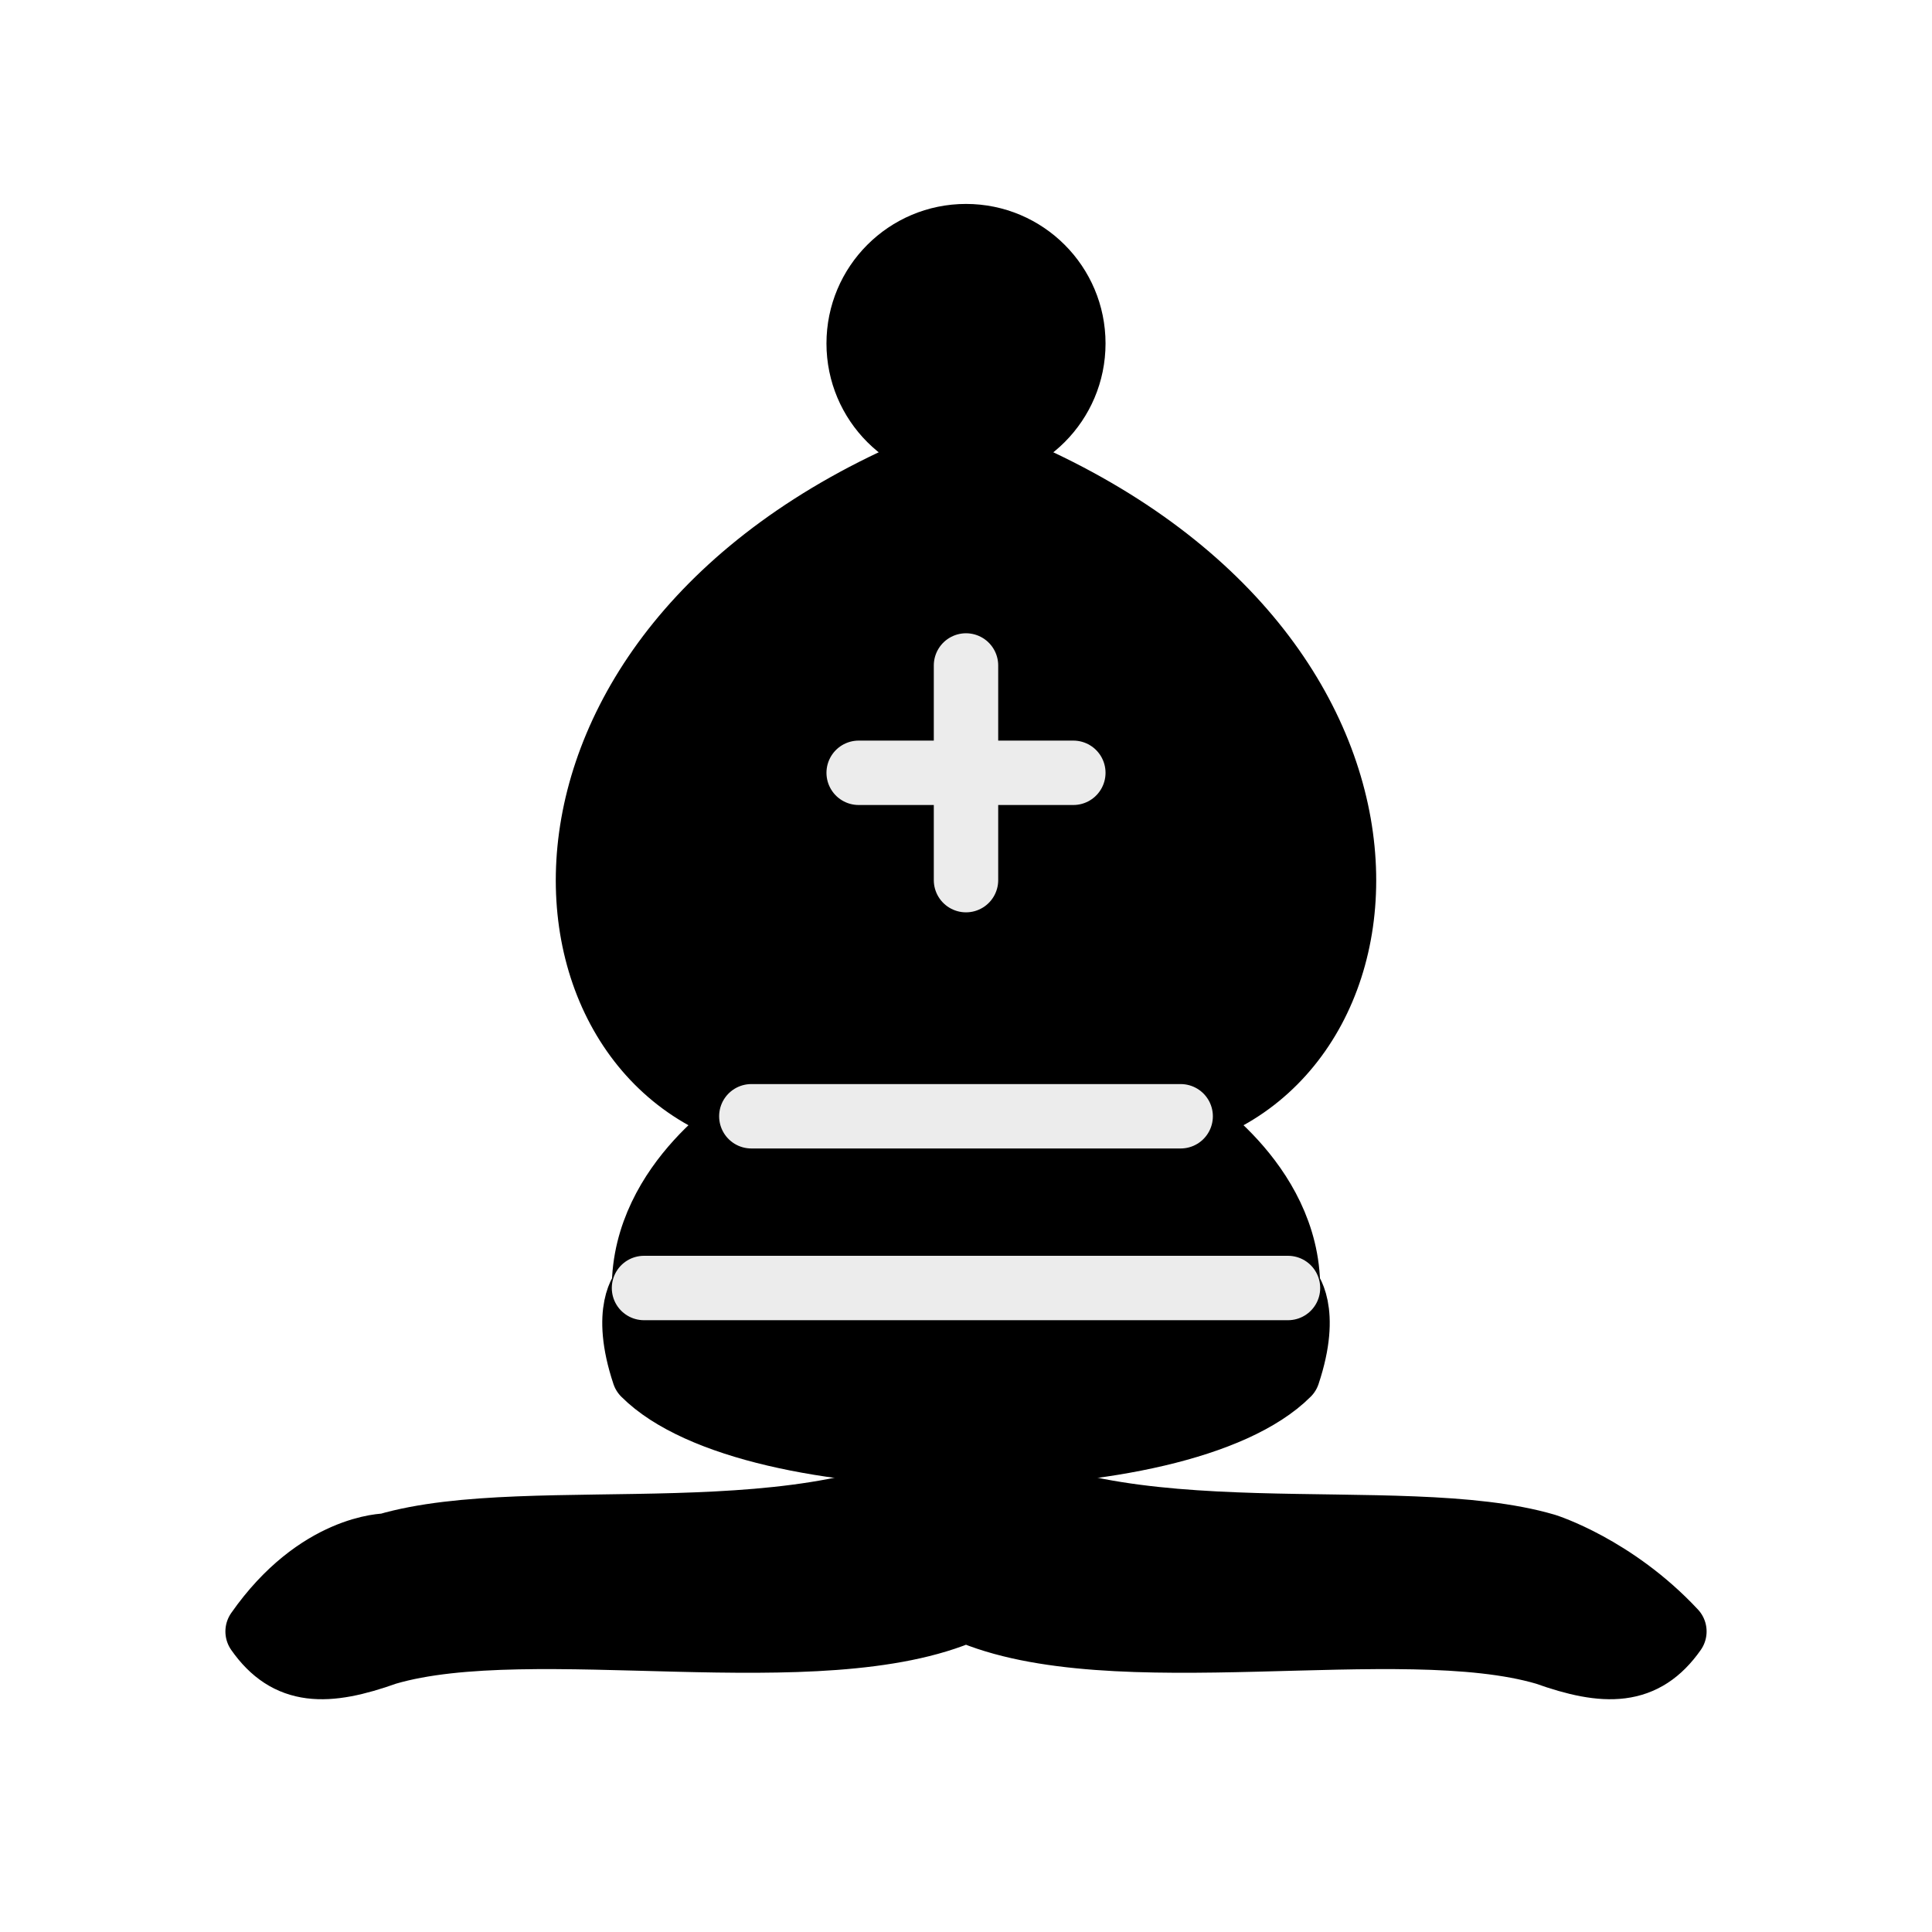
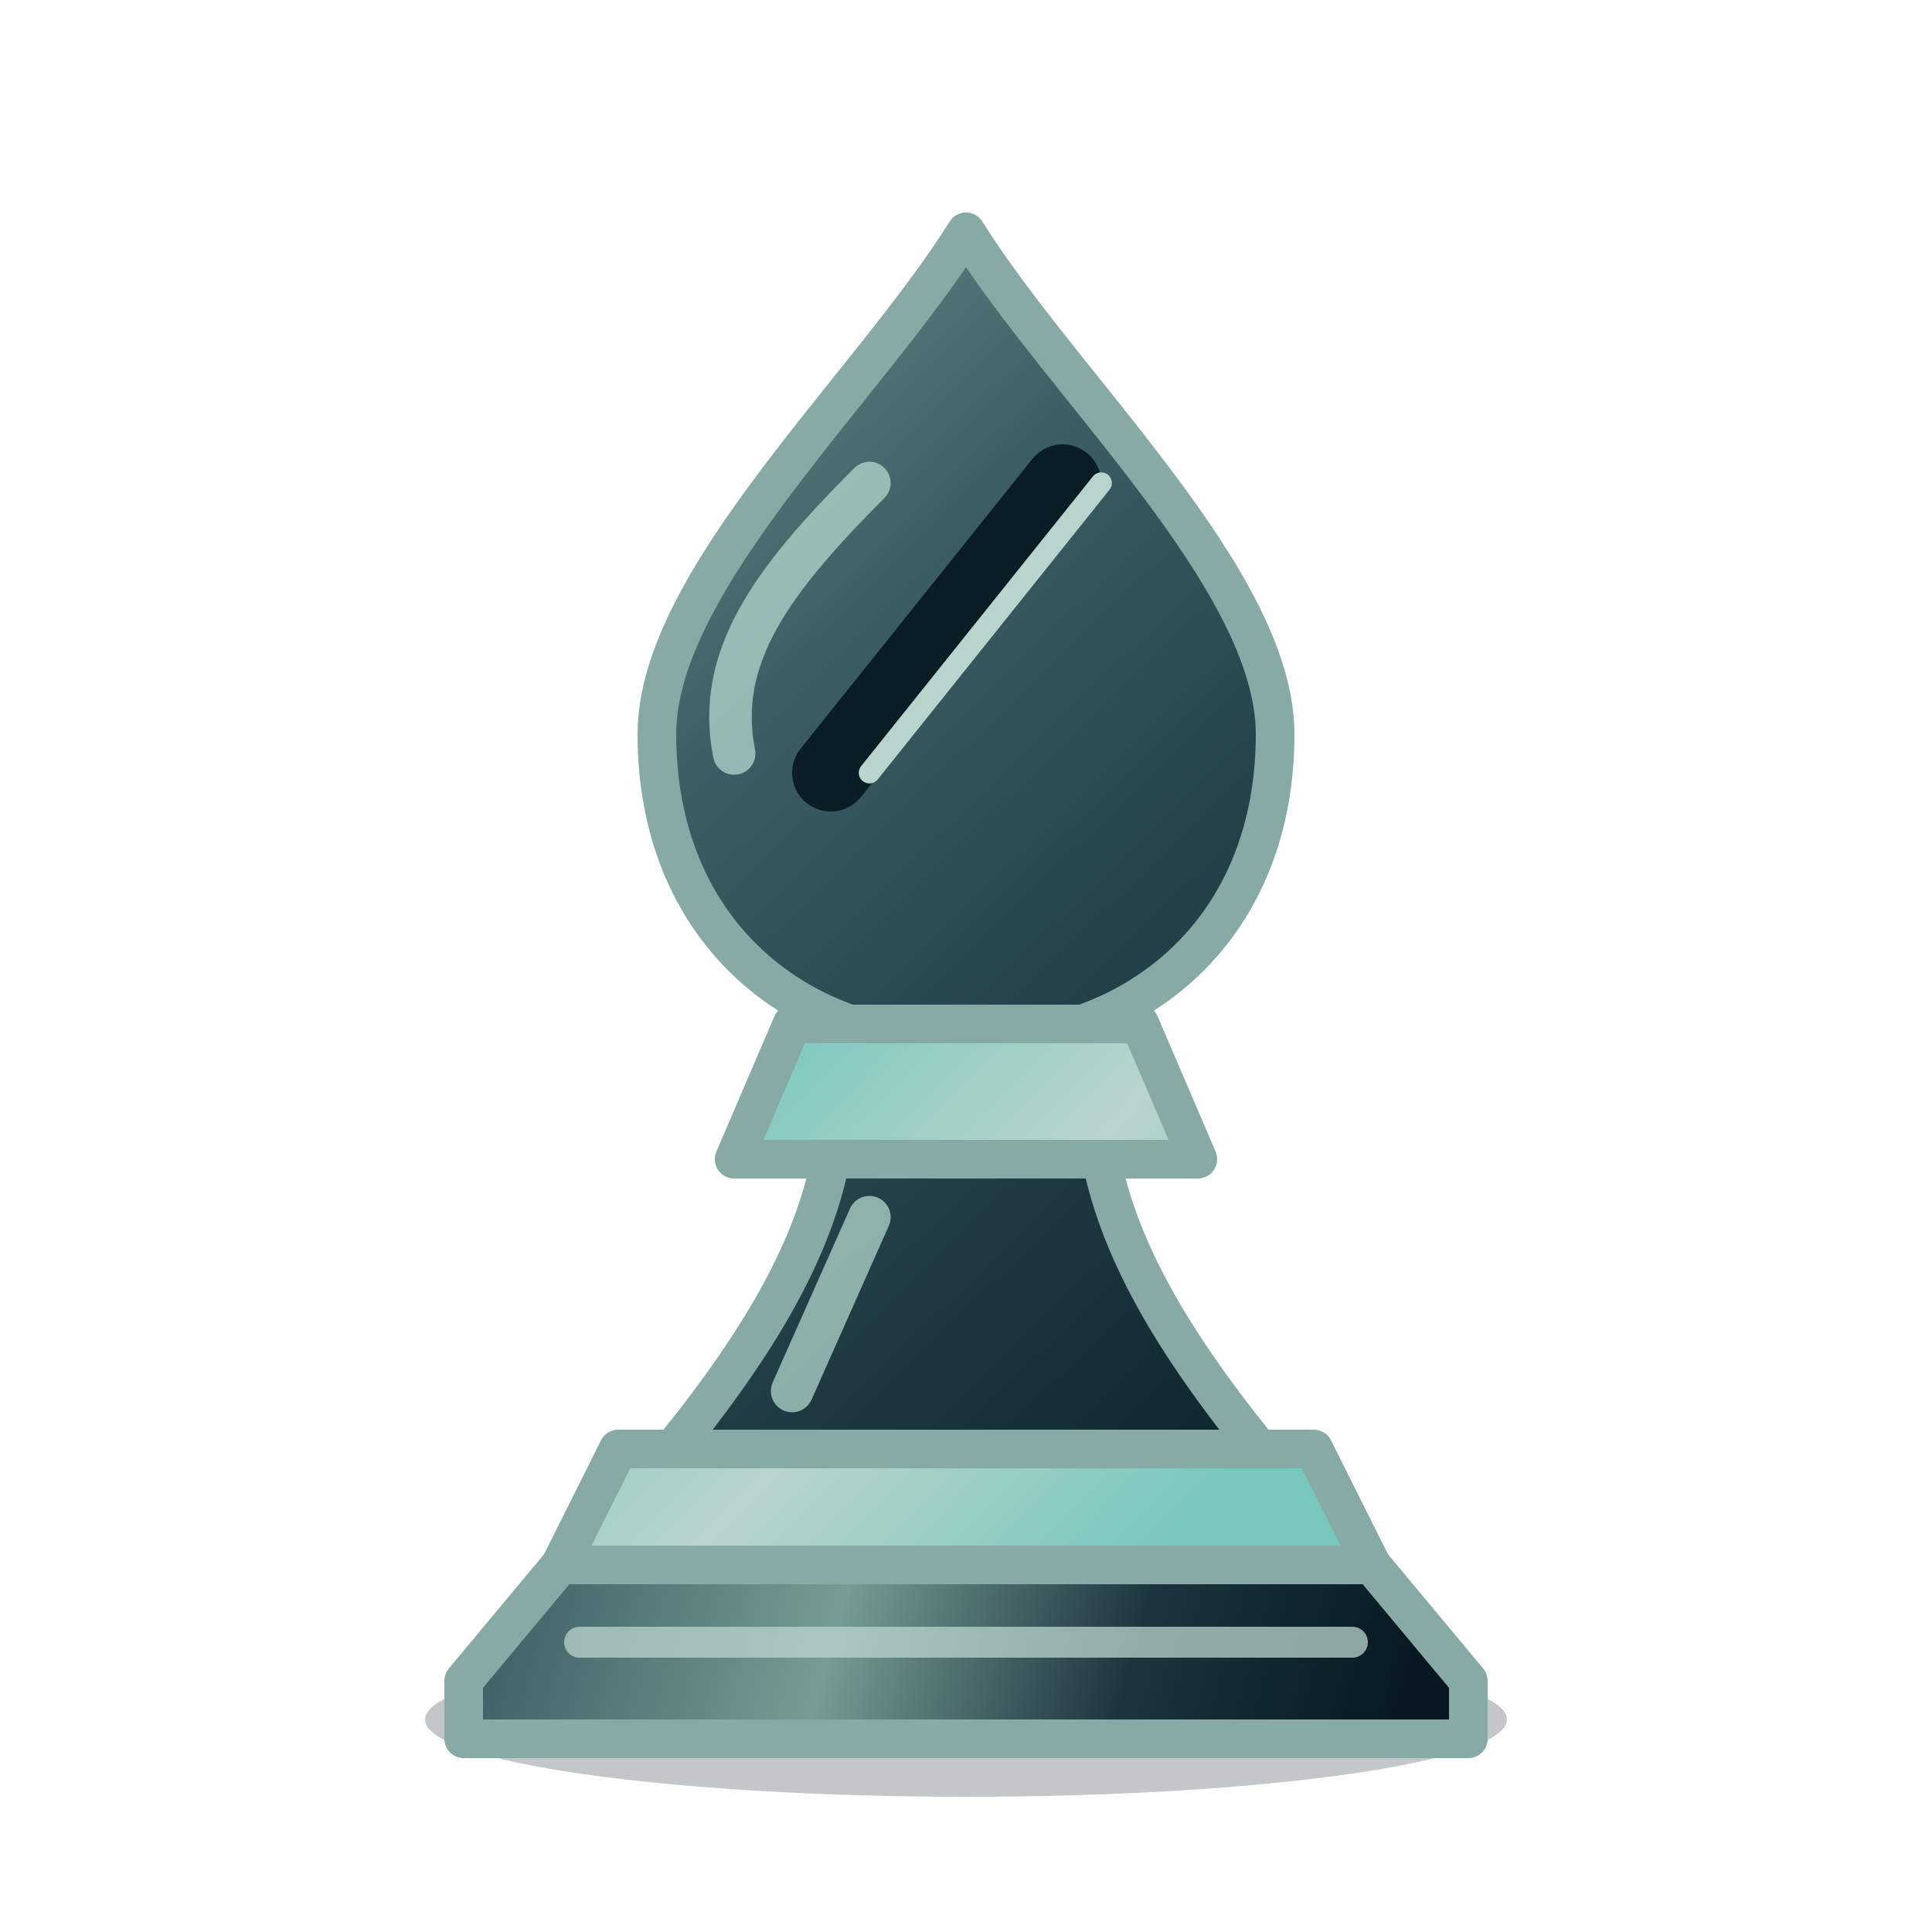
- <svg xmlns="http://www.w3.org/2000/svg" style="color-scheme:light only" width="45" height="45" viewBox="0 0 45 45">
-   <g fill="none" fill-rule="evenodd" stroke="#000" stroke-linecap="round" stroke-linejoin="round" stroke-width="1.5">
-     <g fill="#000" stroke-linecap="butt">
-       <path d="M9 36c3.4-1 10.1.4 13.5-2 3.4 2.4 10.1 1 13.5 2 0 0 1.6.5 3 2-.7 1-1.6 1-3 .5-3.4-1-10.1.5-13.5-1-3.4 1.5-10.1 0-13.5 1-1.4.5-2.3.5-3-.5 1.4-2 3-2 3-2z" />
-       <path d="M15 32c2.5 2.5 12.5 2.5 15 0 .5-1.5 0-2 0-2 0-2.5-2.5-4-2.5-4 5.5-1.5 6-11.5-5-15.5-11 4-10.5 14-5 15.5 0 0-2.5 1.5-2.5 4 0 0-.5.5 0 2z" />
-       <path d="M25 8a2.5 2.5 0 1 1-5 0 2.5 2.5 0 1 1 5 0z" />
-     </g>
-     <path stroke="#ececec" stroke-linejoin="miter" d="M17.5 26h10M15 30h15m-7.5-14.5v5M20 18h5" />
+ <svg xmlns="http://www.w3.org/2000/svg" width="100" height="100" viewBox="0 0 100 100" role="img" aria-label="Black bishop">
+   <defs>
+     <linearGradient id="metal" x1="20" y1="18" x2="79" y2="79" gradientUnits="userSpaceOnUse">
+       <stop stop-color="#789b95" />
+       <stop offset=".32" stop-color="#3b5e64" />
+       <stop offset=".68" stop-color="#1b353e" />
+       <stop offset="1" stop-color="#071820" />
+     </linearGradient>
+     <linearGradient id="trim" x1="29" y1="30" x2="70" y2="70" gradientUnits="userSpaceOnUse">
+       <stop stop-color="#b9d4cd" />
+       <stop offset=".4" stop-color="#78c8bd" />
+       <stop offset=".7" stop-color="#b9d4cd" />
+       <stop offset="1" stop-color="#78c8bd" />
+     </linearGradient>
+     <linearGradient id="plinth" x1="27" y1="75" x2="73" y2="88" gradientUnits="userSpaceOnUse">
+       <stop stop-color="#3b5e64" />
+       <stop offset=".38" stop-color="#789b95" />
+       <stop offset=".7" stop-color="#1b353e" />
+       <stop offset="1" stop-color="#071820" />
+     </linearGradient>
+     <style>.gleam{fill:none;stroke:#b7ddd3;stroke-width:2.2;stroke-linecap:round;stroke-opacity:.72}</style>
+   </defs>
+   <ellipse cx="50" cy="89" rx="28" ry="4" fill="#07151c" opacity=".24" />
+   <g stroke="#88aaa6" stroke-width="2" stroke-linecap="round" stroke-linejoin="round">
+     <path d="M50 12C45 20 34 30 34 38c0 10 7 16 16 16s16-6 16-16c0-8-11-18-16-26Z" fill="url(#metal)" />
+     <path d="m55 25-12 15" fill="none" stroke="#0a1c24" stroke-width="4" />
+     <path d="m57 25-12 15" fill="none" stroke="#b9d4cd" stroke-width="1.1" />
+     <path d="M41 53h18l3 7H38z" fill="url(#trim)" />
+     <path d="M43 60h14c1 5 4 10 9 16H34c5-6 8-11 9-16Z" fill="url(#metal)" />
+     <path d="M45 25c-5 5-8 9-7 14" class="gleam" />
+     <path d="m45 63-4 9" class="gleam" />
+     <path d="M32 75h36l3 6H29Z" fill="url(#trim)" />
+     <path d="M29 81h42l5 6v3H24v-3Z" fill="url(#plinth)" />
+     <path d="M30 85h40" fill="none" stroke="#b9d4cd" stroke-width="1.6" stroke-opacity=".75" />
  </g>
</svg>
